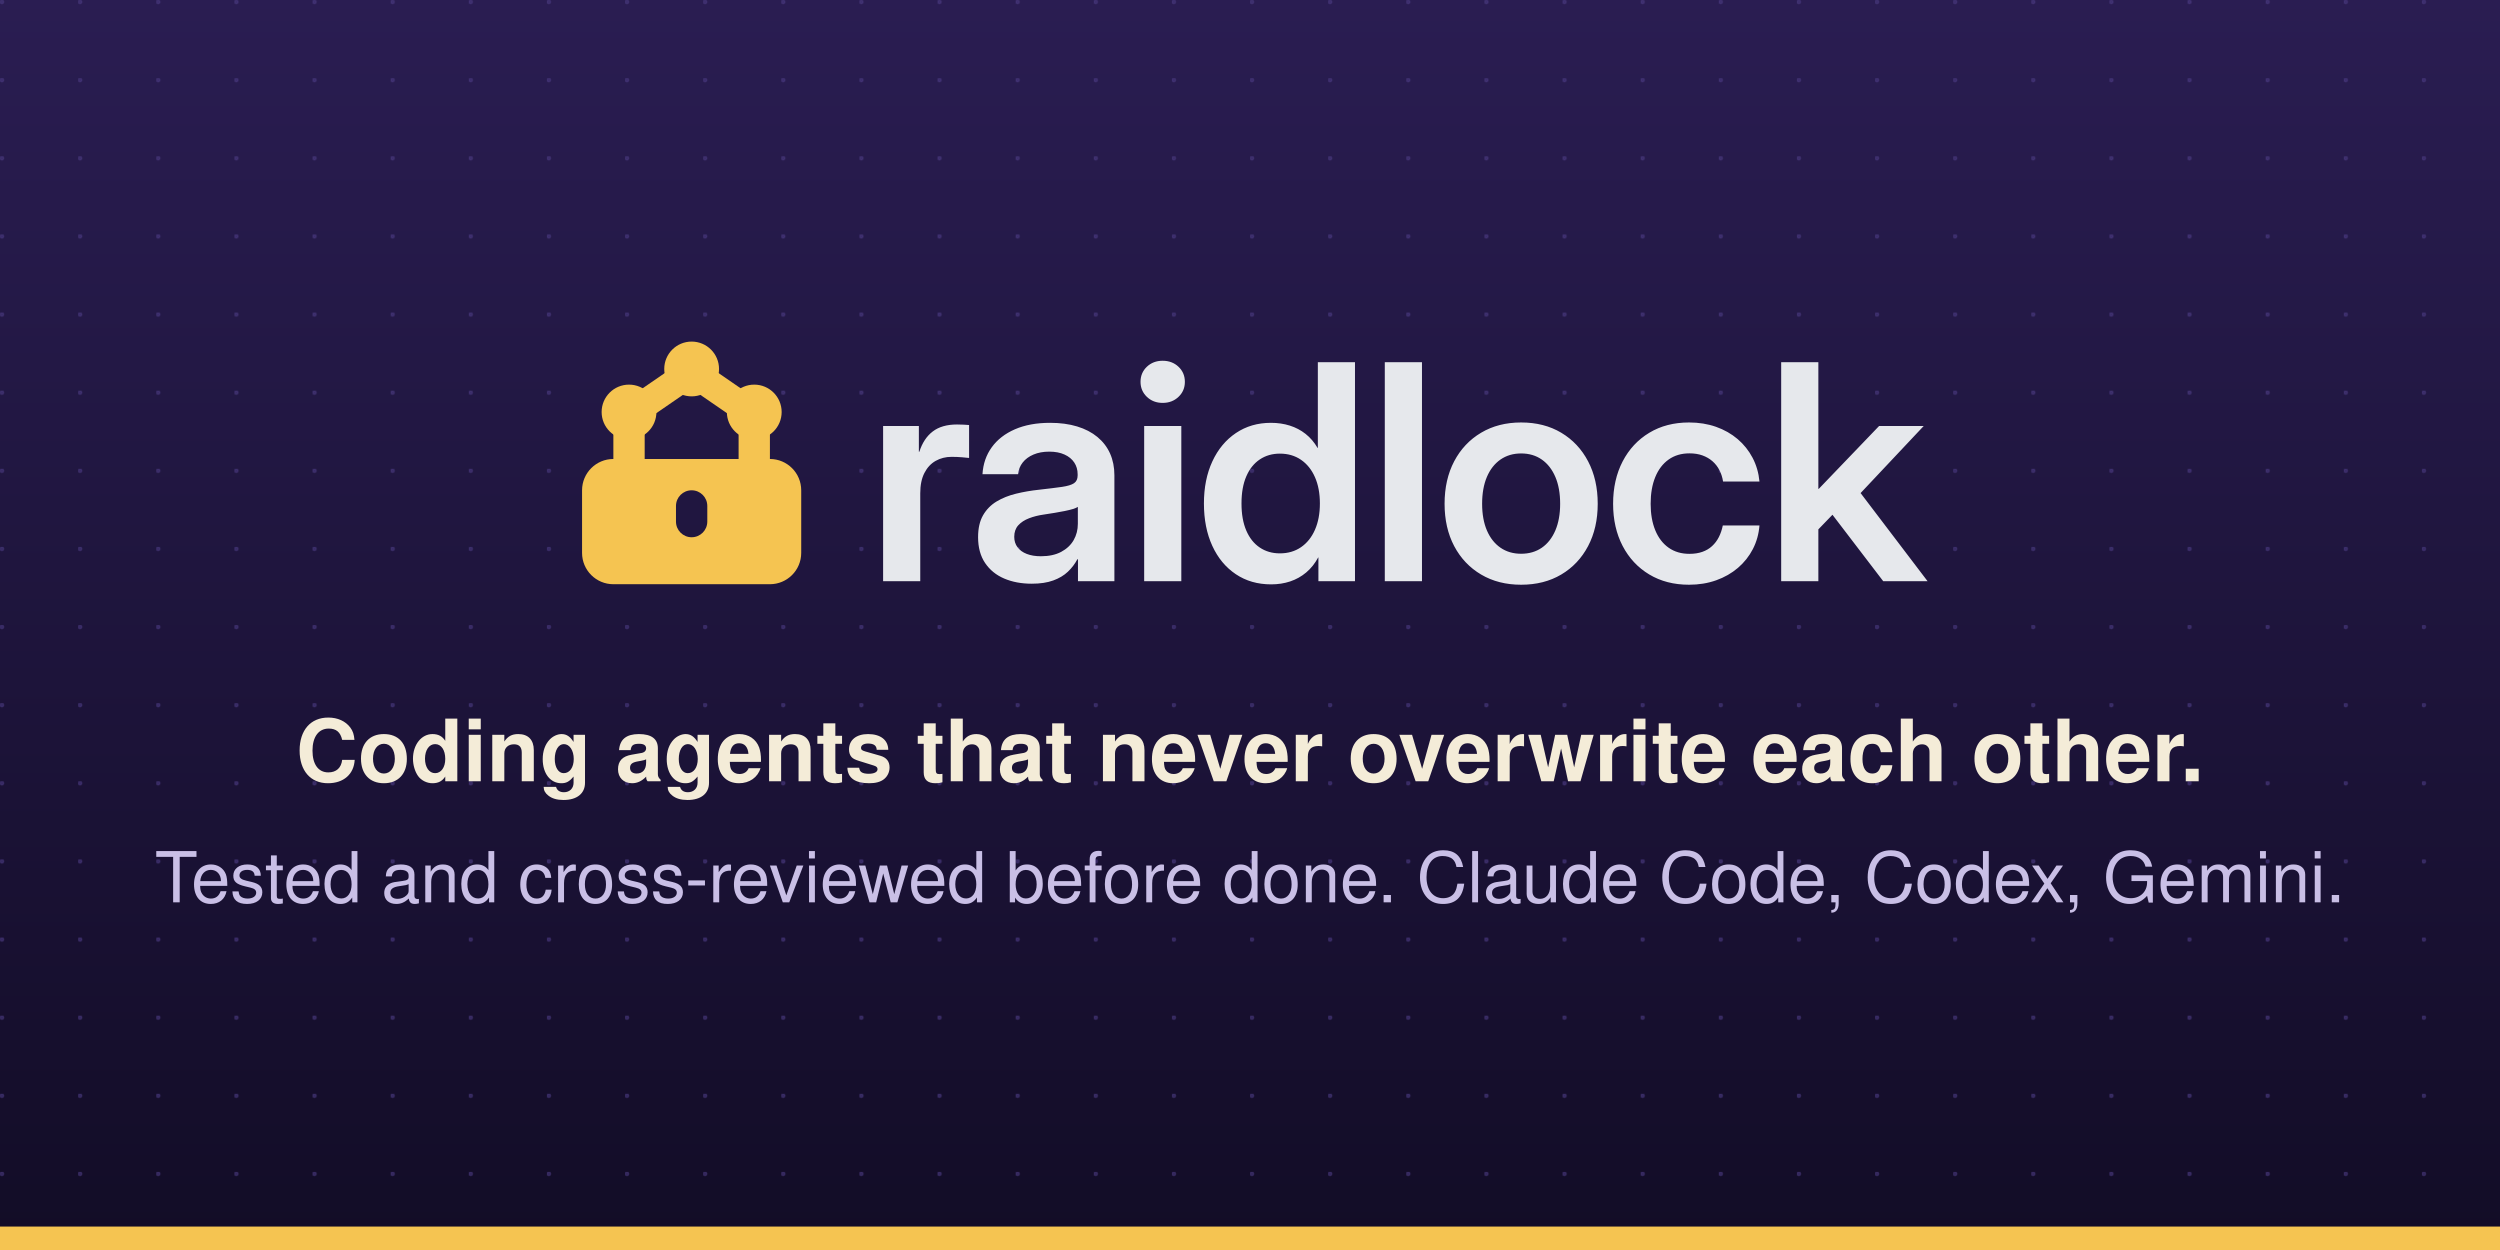
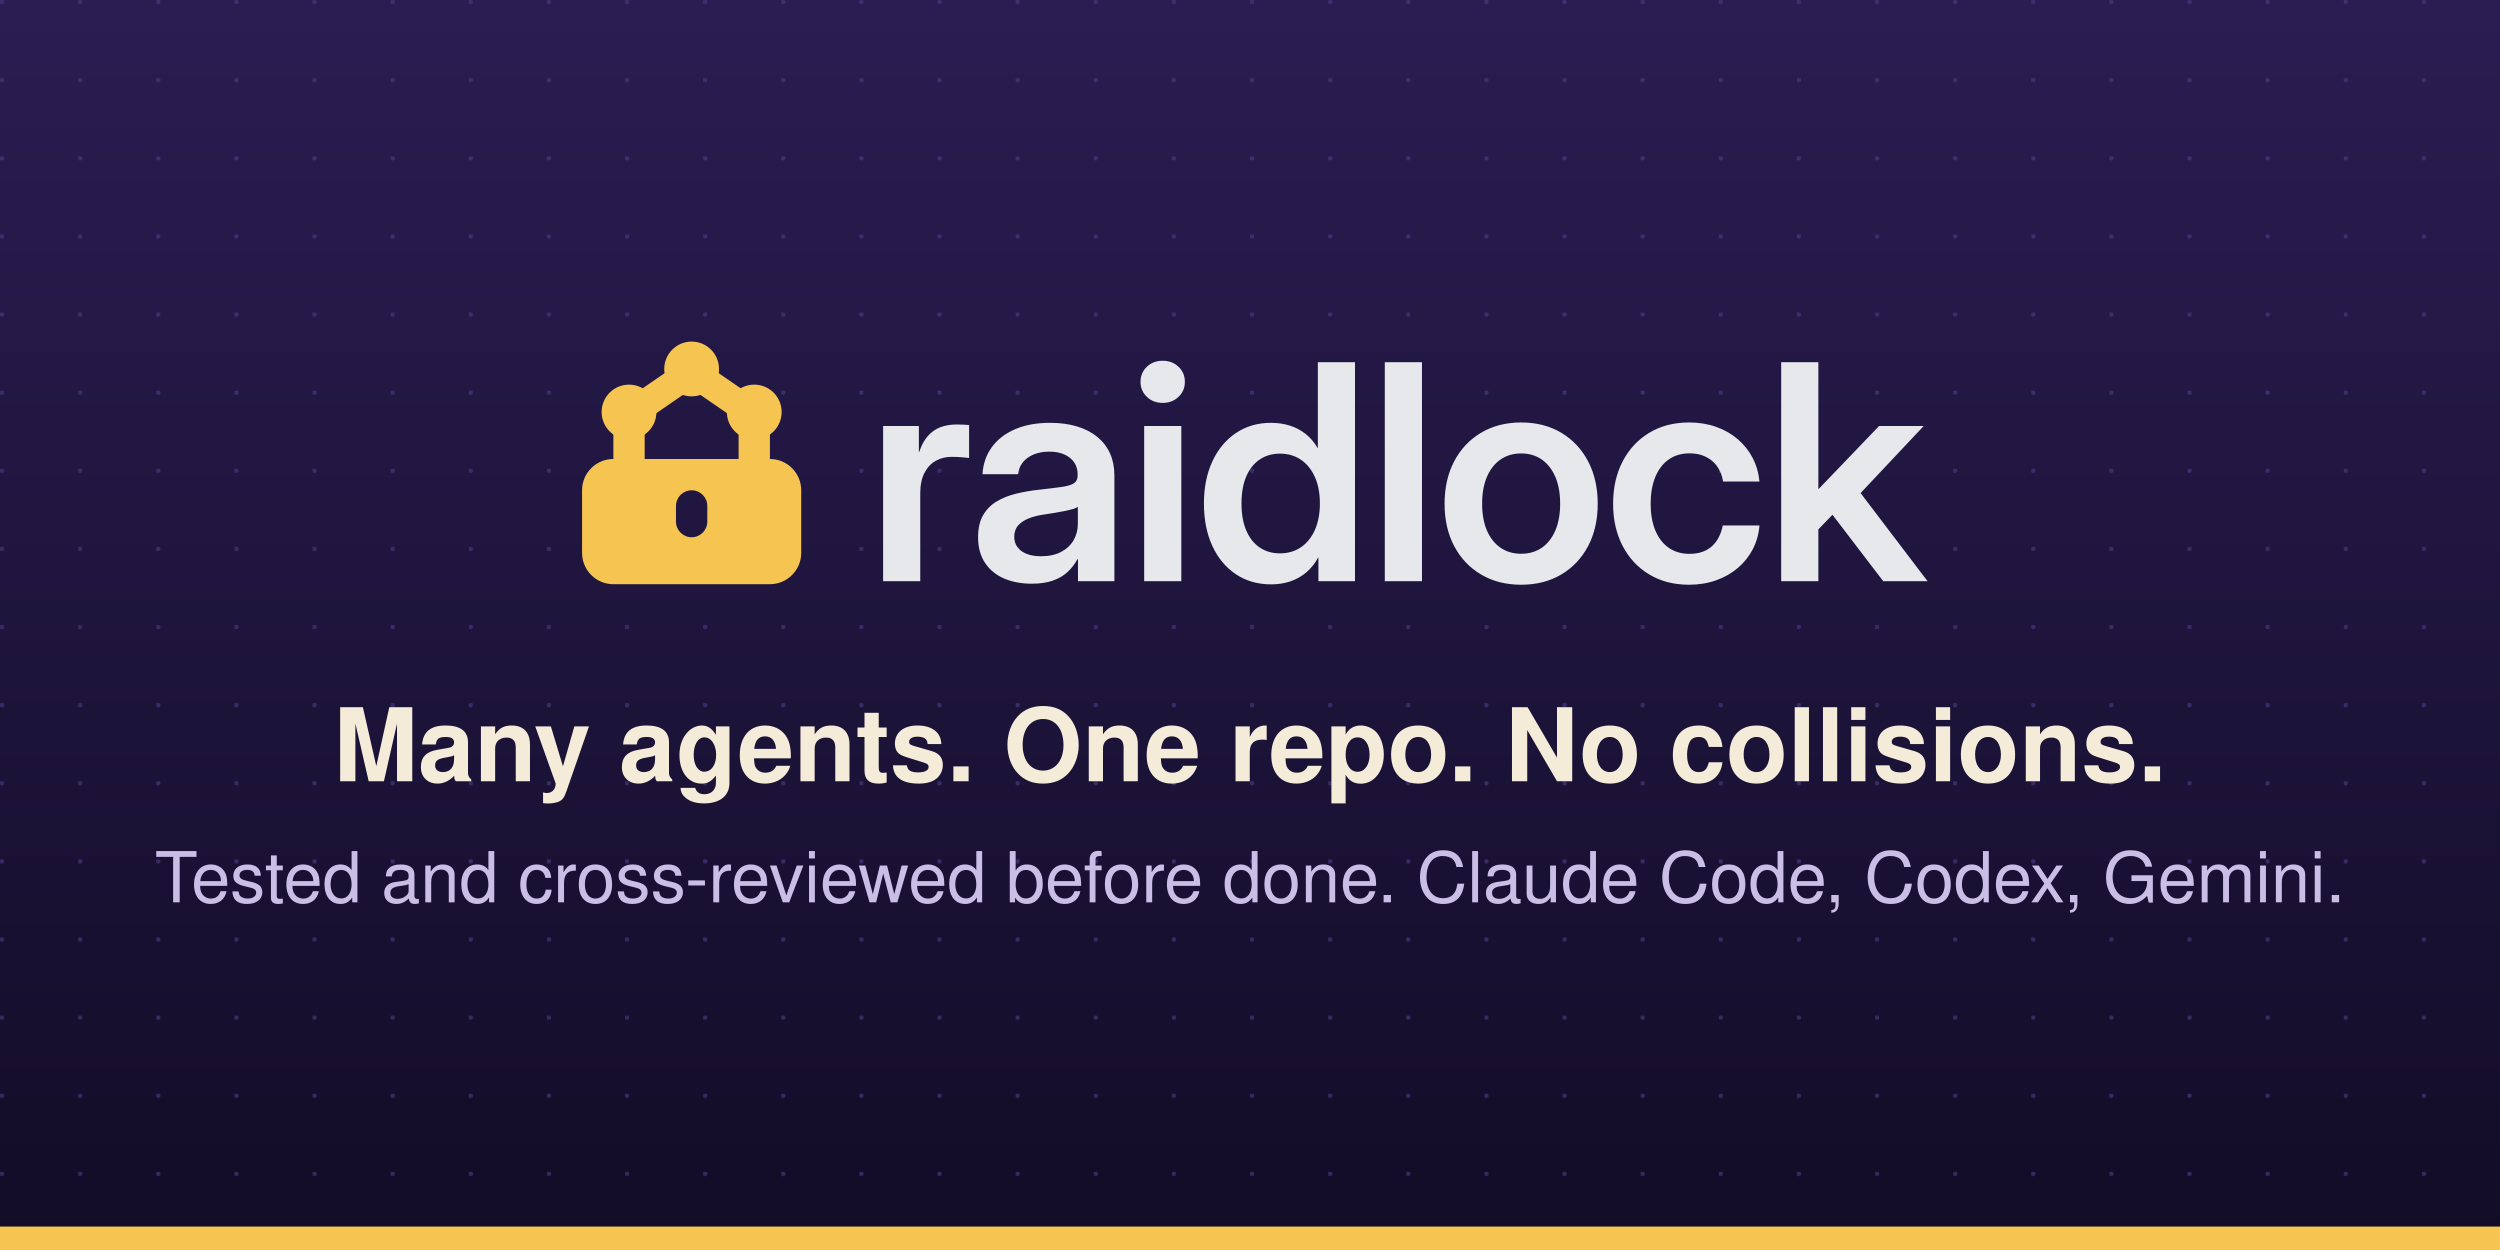
- <svg xmlns="http://www.w3.org/2000/svg" viewBox="0 0 1280 640" width="1280" height="640" role="img" aria-label="raidlock: coding agents that never overwrite each other; tested and cross-reviewed before done">
+ <svg xmlns="http://www.w3.org/2000/svg" viewBox="0 0 1280 640" width="1280" height="640" role="img" aria-label="raidlock: Many agents. One repo. No collisions. Tested and cross-reviewed before done.">
  <defs>
    <linearGradient id="bg" x1="0" y1="0" x2="0" y2="1">
      <stop offset="0" stop-color="#2a1d52" />
      <stop offset="1" stop-color="#120c26" />
    </linearGradient>
    <pattern id="dots" width="40" height="40" patternUnits="userSpaceOnUse">
      <circle cx="1" cy="1" r="1.2" fill="#4a3a80" />
    </pattern>
  </defs>
  <rect width="1280" height="640" fill="url(#bg)" />
  <rect width="1280" height="640" fill="url(#dots)" opacity=".6" />
  <svg x="290" y="170" width="700" height="130" viewBox="0 0 454.15 83.20">
    <g fill="#f5c451" transform="scale(1.3)">
      <circle cx="16" cy="20" r="7" />
      <circle cx="32" cy="9" r="7" />
      <circle cx="48" cy="20" r="7" />
      <path d="M12 20h8v16h-8zM44 20h8v16h-8z" />
      <path d="M14.3 17.5l15.4-10.6 4.6 5.6-15.4 10.6zM49.7 17.5l-15.4-10.6-4.6 5.6 15.4 10.6z" />
      <path fill-rule="evenodd" d="M12 32h40a8 8 0 0 1 8 8v16a8 8 0 0 1-8 8H12a8 8 0 0 1-8-8V40a8 8 0 0 1 8-8zM32 40a4 4 0 0 0-4 4v4a4 4 0 0 0 8 0v-4a4 4 0 0 0-4-4z" />
    </g>
    <path fill="#e6e8ec" transform="translate(99.75 82.20)" d="M5.45 0V-51.56H17.33V-43H17.49Q18.91 -47.44 21.95 -49.75Q24.99 -52.06 30 -52.06Q31.23 -52.06 32.25 -52Q33.27 -51.94 34.01 -51.88V-40.94Q33.33 -41.03 31.67 -41.17Q30.02 -41.31 28.19 -41.31Q25.29 -41.31 22.92 -39.98Q20.55 -38.64 19.17 -35.95Q17.79 -33.27 17.79 -29.21V0Z M54.83 0.83Q49.68 0.83 45.66 -0.89Q41.65 -2.61 39.32 -6.06Q37 -9.51 37 -14.63Q37 -19.04 38.65 -21.9Q40.31 -24.77 43.14 -26.48Q45.98 -28.19 49.64 -29.08Q53.3 -29.97 57.26 -30.39Q62.05 -30.93 64.86 -31.33Q67.66 -31.74 68.87 -32.55Q70.07 -33.37 70.07 -35.13V-35.51Q70.07 -37.73 68.95 -39.42Q67.83 -41.11 65.72 -42.07Q63.61 -43.04 60.65 -43.04Q57.68 -43.04 55.42 -42.08Q53.15 -41.12 51.82 -39.43Q50.49 -37.74 50.3 -35.54H38.46Q38.77 -40.68 41.55 -44.5Q44.32 -48.33 49.25 -50.47Q54.18 -52.61 60.93 -52.61Q65.95 -52.61 69.92 -51.4Q73.89 -50.19 76.65 -47.9Q79.41 -45.62 80.85 -42.4Q82.28 -39.18 82.28 -35.16V0H70.18V-7.29H69.98Q68.77 -4.99 66.83 -3.15Q64.88 -1.3 61.95 -0.24Q59.02 0.83 54.83 0.83ZM57.86 -8.29Q61.87 -8.29 64.61 -9.75Q67.35 -11.22 68.75 -13.65Q70.14 -16.09 70.14 -19.07V-24.68Q69.57 -24.31 68.45 -23.97Q67.33 -23.63 65.79 -23.32Q64.26 -23 62.46 -22.71Q60.67 -22.41 58.77 -22.13Q56.14 -21.76 53.92 -20.9Q51.7 -20.05 50.35 -18.57Q49.01 -17.09 49.01 -14.74Q49.01 -12.74 50.1 -11.28Q51.19 -9.83 53.18 -9.06Q55.17 -8.29 57.86 -8.29Z M92.17 0V-51.56H104.51V0ZM98.32 -59.23Q95.17 -59.23 93.06 -61.25Q90.96 -63.27 90.96 -66.24Q90.96 -69.22 93.06 -71.23Q95.17 -73.23 98.3 -73.23Q101.47 -73.23 103.58 -71.23Q105.69 -69.23 105.69 -66.22Q105.69 -63.25 103.58 -61.24Q101.47 -59.23 98.32 -59.23Z M134.35 1.05Q127.64 1.05 122.61 -2.33Q117.57 -5.71 114.8 -11.75Q112.02 -17.8 112.02 -25.82Q112.02 -33.76 114.82 -39.8Q117.62 -45.84 122.65 -49.22Q127.68 -52.61 134.28 -52.61Q137.65 -52.61 140.55 -51.69Q143.45 -50.78 145.79 -48.93Q148.13 -47.09 149.78 -44.26H149.86V-72.75H162.2V0H150.05V-7.88H149.97Q148.36 -4.89 145.99 -2.9Q143.62 -0.91 140.68 0.07Q137.74 1.05 134.35 1.05ZM137.25 -9.25Q141.28 -9.25 144.27 -11.3Q147.26 -13.35 148.9 -17.08Q150.54 -20.81 150.54 -25.82Q150.54 -30.85 148.9 -34.56Q147.26 -38.28 144.27 -40.33Q141.28 -42.38 137.25 -42.38Q133.46 -42.38 130.58 -40.45Q127.7 -38.53 126.1 -34.84Q124.5 -31.16 124.5 -25.82Q124.5 -20.5 126.1 -16.8Q127.7 -13.1 130.58 -11.18Q133.46 -9.25 137.25 -9.25Z M184.45 -72.75V0H172.1V-72.75Z M217.39 1.17Q209.82 1.17 204.09 -2.22Q198.35 -5.61 195.15 -11.66Q191.96 -17.72 191.96 -25.72Q191.96 -33.75 195.15 -39.83Q198.35 -45.91 204.09 -49.32Q209.82 -52.73 217.39 -52.73Q225.01 -52.73 230.72 -49.32Q236.44 -45.91 239.63 -39.83Q242.83 -33.75 242.83 -25.72Q242.83 -17.72 239.63 -11.66Q236.44 -5.61 230.72 -2.22Q225.01 1.17 217.39 1.17ZM217.39 -9.12Q221.36 -9.12 224.27 -11.13Q227.17 -13.14 228.76 -16.87Q230.35 -20.61 230.35 -25.72Q230.35 -30.91 228.76 -34.63Q227.17 -38.36 224.27 -40.4Q221.36 -42.44 217.39 -42.44Q213.47 -42.44 210.54 -40.42Q207.62 -38.39 206.02 -34.65Q204.43 -30.91 204.43 -25.72Q204.43 -20.58 206.02 -16.86Q207.62 -13.14 210.53 -11.13Q213.44 -9.12 217.39 -9.12Z M273.16 1.17Q265.63 1.17 259.95 -2.24Q254.26 -5.66 251.1 -11.72Q247.94 -17.79 247.94 -25.72Q247.94 -33.68 251.1 -39.78Q254.26 -45.87 259.95 -49.3Q265.63 -52.73 273.16 -52.73Q278.02 -52.73 282.12 -51.29Q286.22 -49.84 289.31 -47.21Q292.39 -44.58 294.27 -41Q296.15 -37.42 296.56 -33.11H284.47Q284.14 -35.2 283.25 -36.91Q282.36 -38.62 280.94 -39.86Q279.52 -41.1 277.61 -41.79Q275.71 -42.47 273.3 -42.47Q269.28 -42.47 266.39 -40.42Q263.49 -38.36 261.95 -34.6Q260.41 -30.84 260.41 -25.72Q260.41 -20.65 261.95 -16.91Q263.49 -13.17 266.38 -11.13Q269.27 -9.09 273.3 -9.09Q275.71 -9.09 277.58 -9.75Q279.46 -10.41 280.81 -11.66Q282.17 -12.9 283.06 -14.64Q283.95 -16.39 284.38 -18.52H296.56Q296.22 -14.27 294.37 -10.68Q292.52 -7.1 289.41 -4.43Q286.3 -1.77 282.17 -0.3Q278.04 1.17 273.16 1.17Z M315.03 -16.09V-30.67H316.25L336.3 -51.56H351.12L327.19 -26.13H324.72ZM303.77 0V-72.75H316.12V0ZM337.67 0 319.8 -23.39 328.08 -32 352.4 0Z" />
  </svg>
-   <text x="640" y="400" text-anchor="middle" font-family="Helvetica Neue, Helvetica, Arial, sans-serif" font-size="44" font-weight="600" fill="#f4ecd8">Coding agents that never overwrite each other.</text>
+   <text x="640" y="400" text-anchor="middle" font-family="Helvetica Neue, Helvetica, Arial, sans-serif" font-size="52" font-weight="700" fill="#f4ecd8">Many agents. One repo. No collisions.</text>
  <text x="640" y="462" text-anchor="middle" font-family="Helvetica Neue, Helvetica, Arial, sans-serif" font-size="36" fill="#c9bfe6">Tested and cross-reviewed before done. Claude Code, Codex, Gemini.</text>
  <rect y="628" width="1280" height="12" fill="#f5c451" />
</svg>
